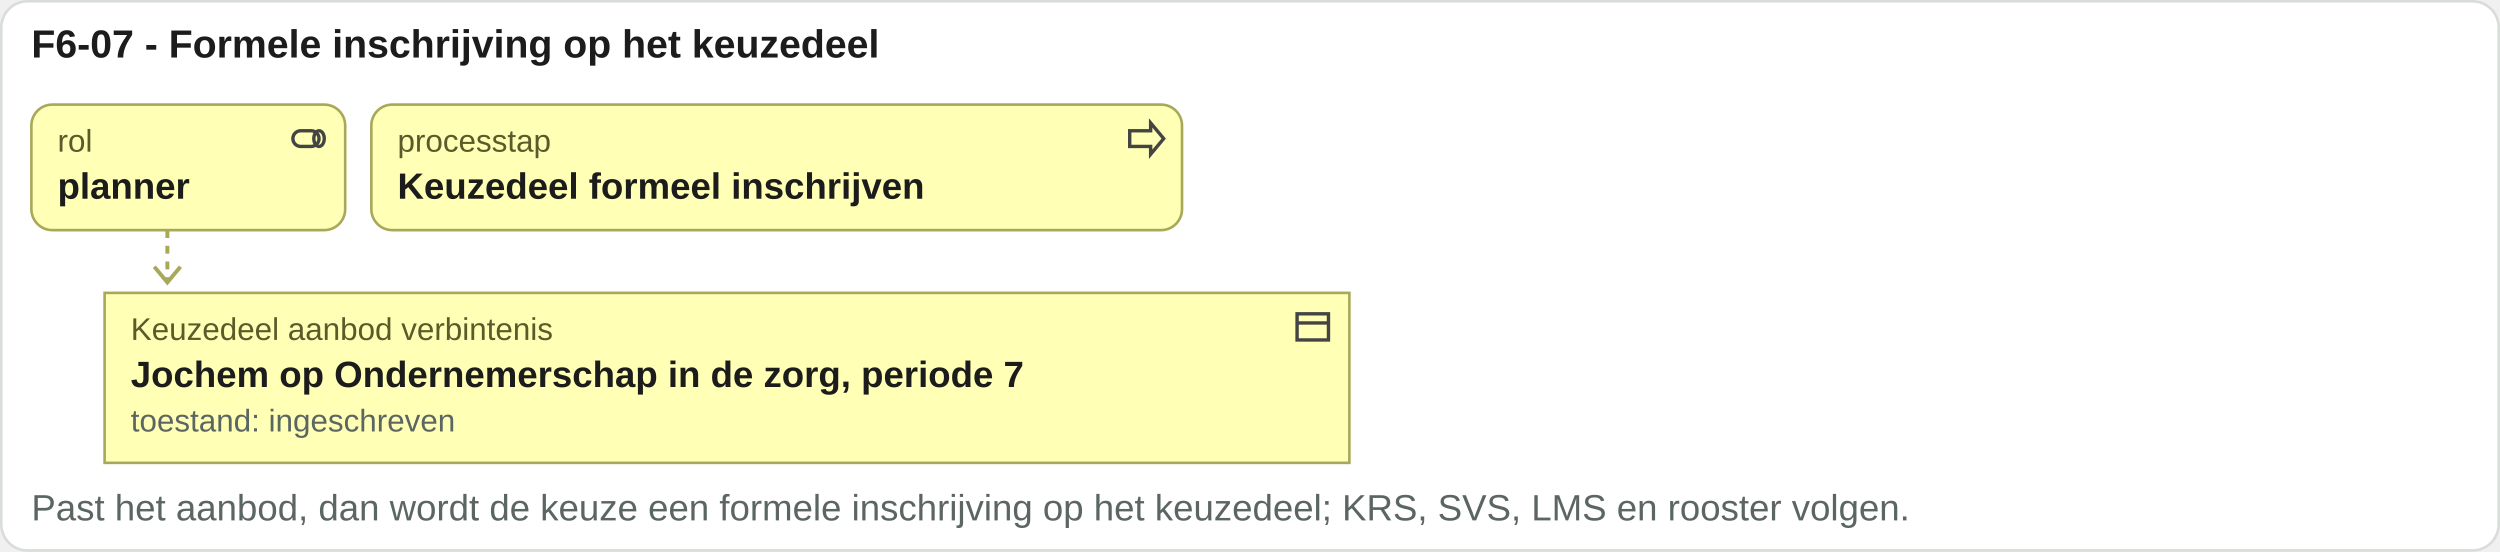
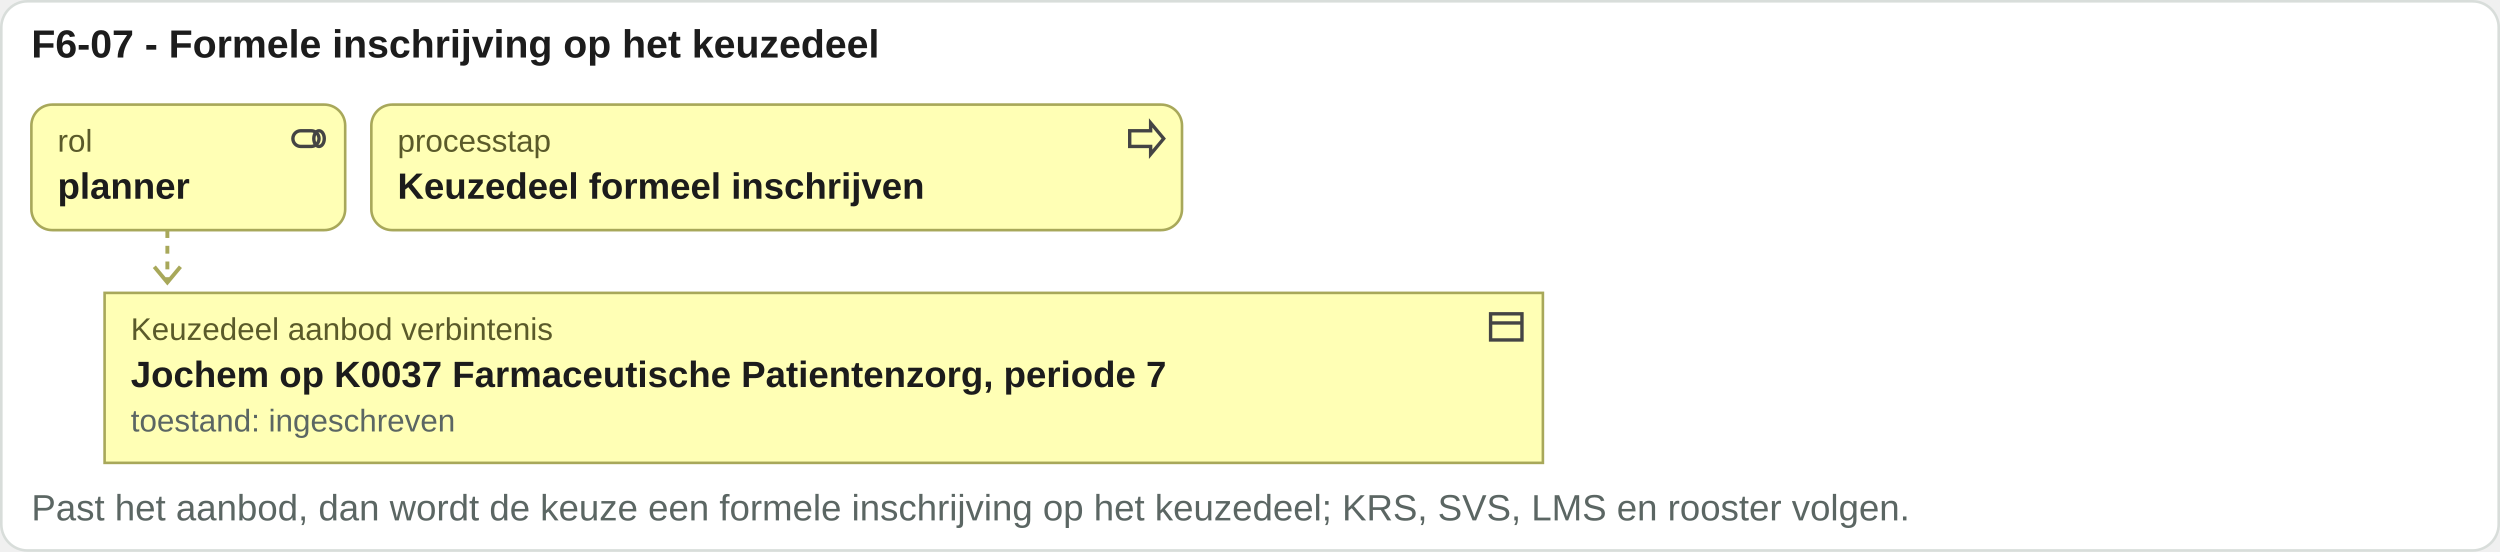
<svg xmlns="http://www.w3.org/2000/svg" viewBox="0 0 956 211" width="956" height="211">
  <rect x="0.5" y="0.5" width="955" height="210" rx="10" fill="#ffffff" stroke="#d8ddda" />
  <text x="12" y="22" font-family="Arial, Helvetica, sans-serif" font-size="15" font-weight="bold" fill="#1c1c1c" text-anchor="start">F6-07 - Formele inschrijving op het keuzedeel</text>
  <rect x="12" y="40" width="120" height="48" rx="8" fill="#ffffb5" stroke="#a8a85a" />
  <g transform="translate(110,45)" fill="none" stroke="#444" stroke-width="1.3">
    <rect x="2" y="5" width="10" height="6" rx="3" />
    <ellipse cx="12" cy="8" rx="2" ry="3" />
  </g>
  <text x="22" y="58" font-family="Arial, Helvetica, sans-serif" font-size="12" fill="#5a5a2a" text-anchor="start">rol</text>
  <text x="22" y="76" font-family="Arial, Helvetica, sans-serif" font-size="14" font-weight="bold" fill="#1c1c1c" text-anchor="start">planner</text>
  <rect x="142" y="40" width="310" height="48" rx="8" fill="#ffffb5" stroke="#a8a85a" />
  <g transform="translate(430,45)" fill="none" stroke="#444" stroke-width="1.3">
    <path d="M2 5h8V2l5 6-5 6v-3H2z" />
  </g>
  <text x="152" y="58" font-family="Arial, Helvetica, sans-serif" font-size="12" fill="#5a5a2a" text-anchor="start">processtap</text>
  <text x="152" y="76" font-family="Arial, Helvetica, sans-serif" font-size="14" font-weight="bold" fill="#1c1c1c" text-anchor="start">Keuzedeel formeel inschrijven</text>
  <path d="M64 88 V108" stroke="#a8a85a" stroke-width="1.5" stroke-dasharray="3 3" />
  <path d="M59 102 l5 6 5 -6" fill="none" stroke="#a8a85a" stroke-width="1.5" />
-   <rect x="40" y="112" width="476" height="65" rx="0" fill="#ffffb5" stroke="#a8a85a" />
-   <g transform="translate(494,117)" fill="none" stroke="#444" stroke-width="1.3">
+   <rect x="40" y="112" width="550" height="65" rx="0" fill="#ffffb5" stroke="#a8a85a" />
+   <g transform="translate(568,117)" fill="none" stroke="#444" stroke-width="1.3">
    <rect x="2" y="3" width="12" height="10" />
    <path d="M2 6.5h12" />
  </g>
  <text x="50" y="130" font-family="Arial, Helvetica, sans-serif" font-size="12" fill="#5a5a2a" text-anchor="start">Keuzedeel aanbod verbintenis</text>
-   <text x="50" y="148" font-family="Arial, Helvetica, sans-serif" font-size="14" font-weight="bold" fill="#1c1c1c" text-anchor="start">Jochem op Ondernemerschap in de zorg, periode 7</text>
+   <text x="50" y="148" font-family="Arial, Helvetica, sans-serif" font-size="14" font-weight="bold" fill="#1c1c1c" text-anchor="start">Jochem op K0037 Farmaceutische Patientenzorg, periode 7</text>
  <text x="50" y="165" font-family="Arial, Helvetica, sans-serif" font-size="12" fill="#5b6663" text-anchor="start">toestand: ingeschreven</text>
  <text x="12" y="199" font-family="Arial, Helvetica, sans-serif" font-size="14" fill="#5b6663" text-anchor="start">Past het aanbod, dan wordt de keuze een formele inschrijving op het keuzedeel; KRS, SVS, LMS en rooster volgen.</text>
</svg>
